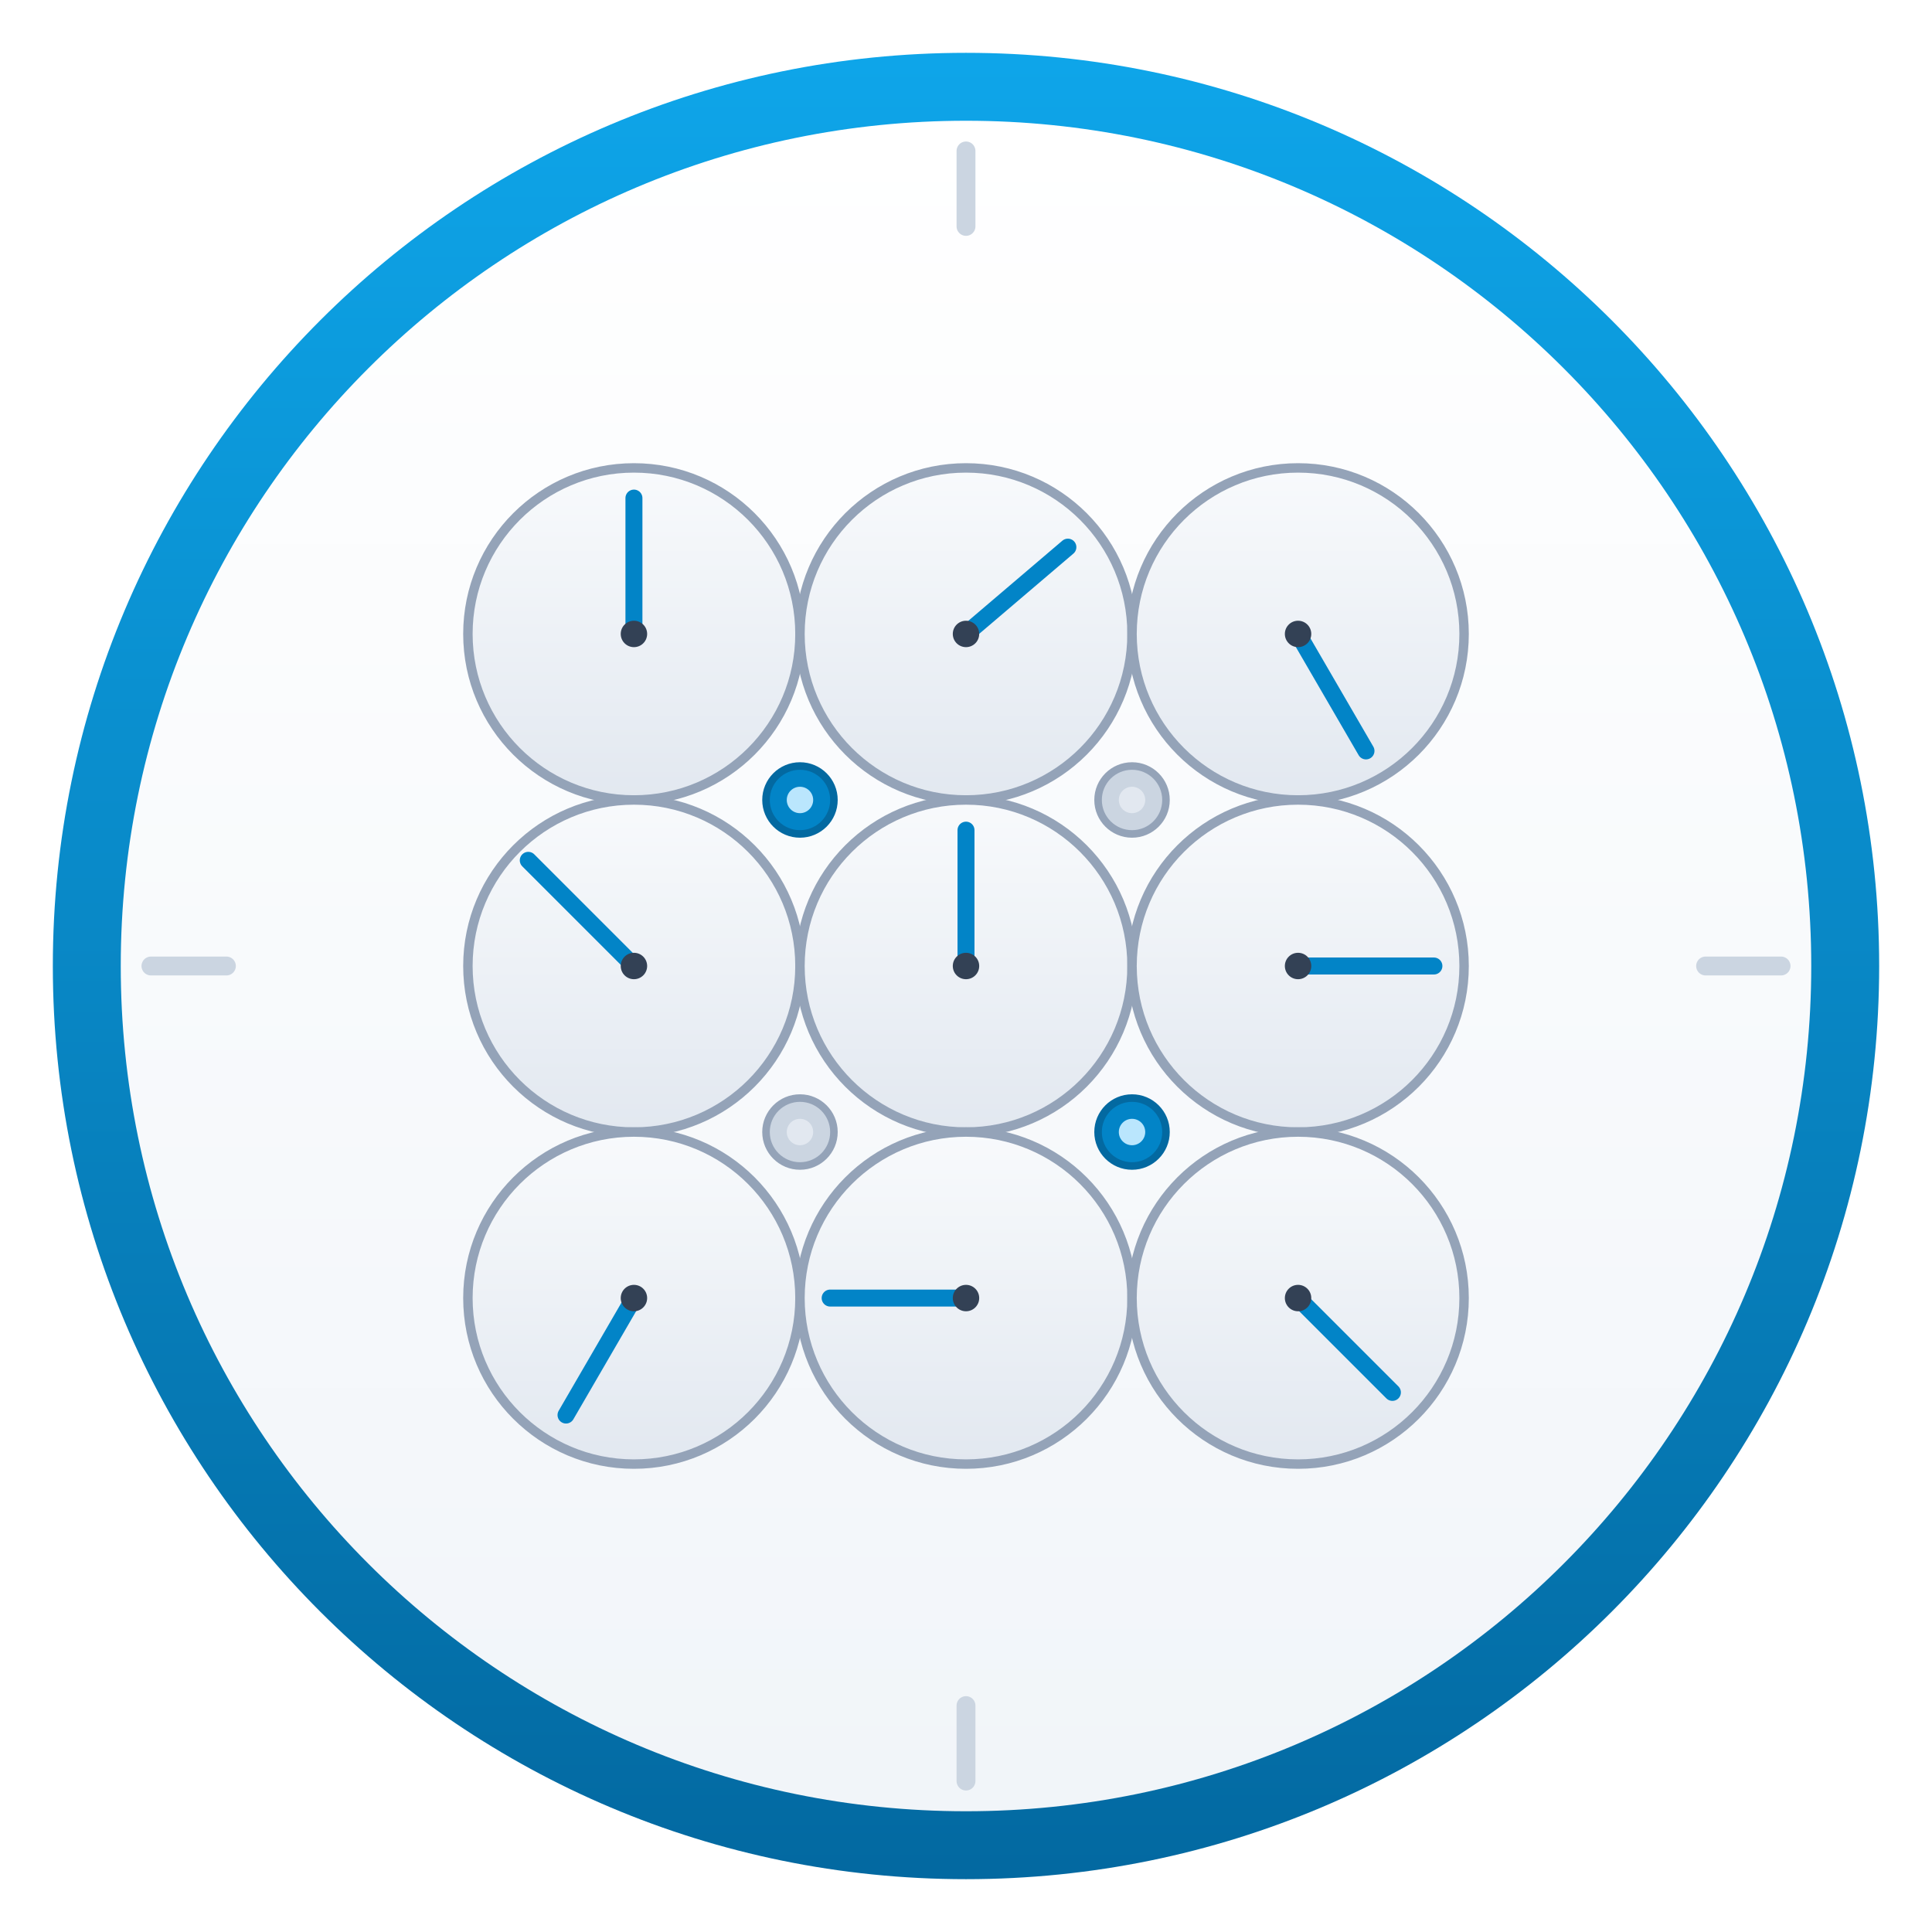
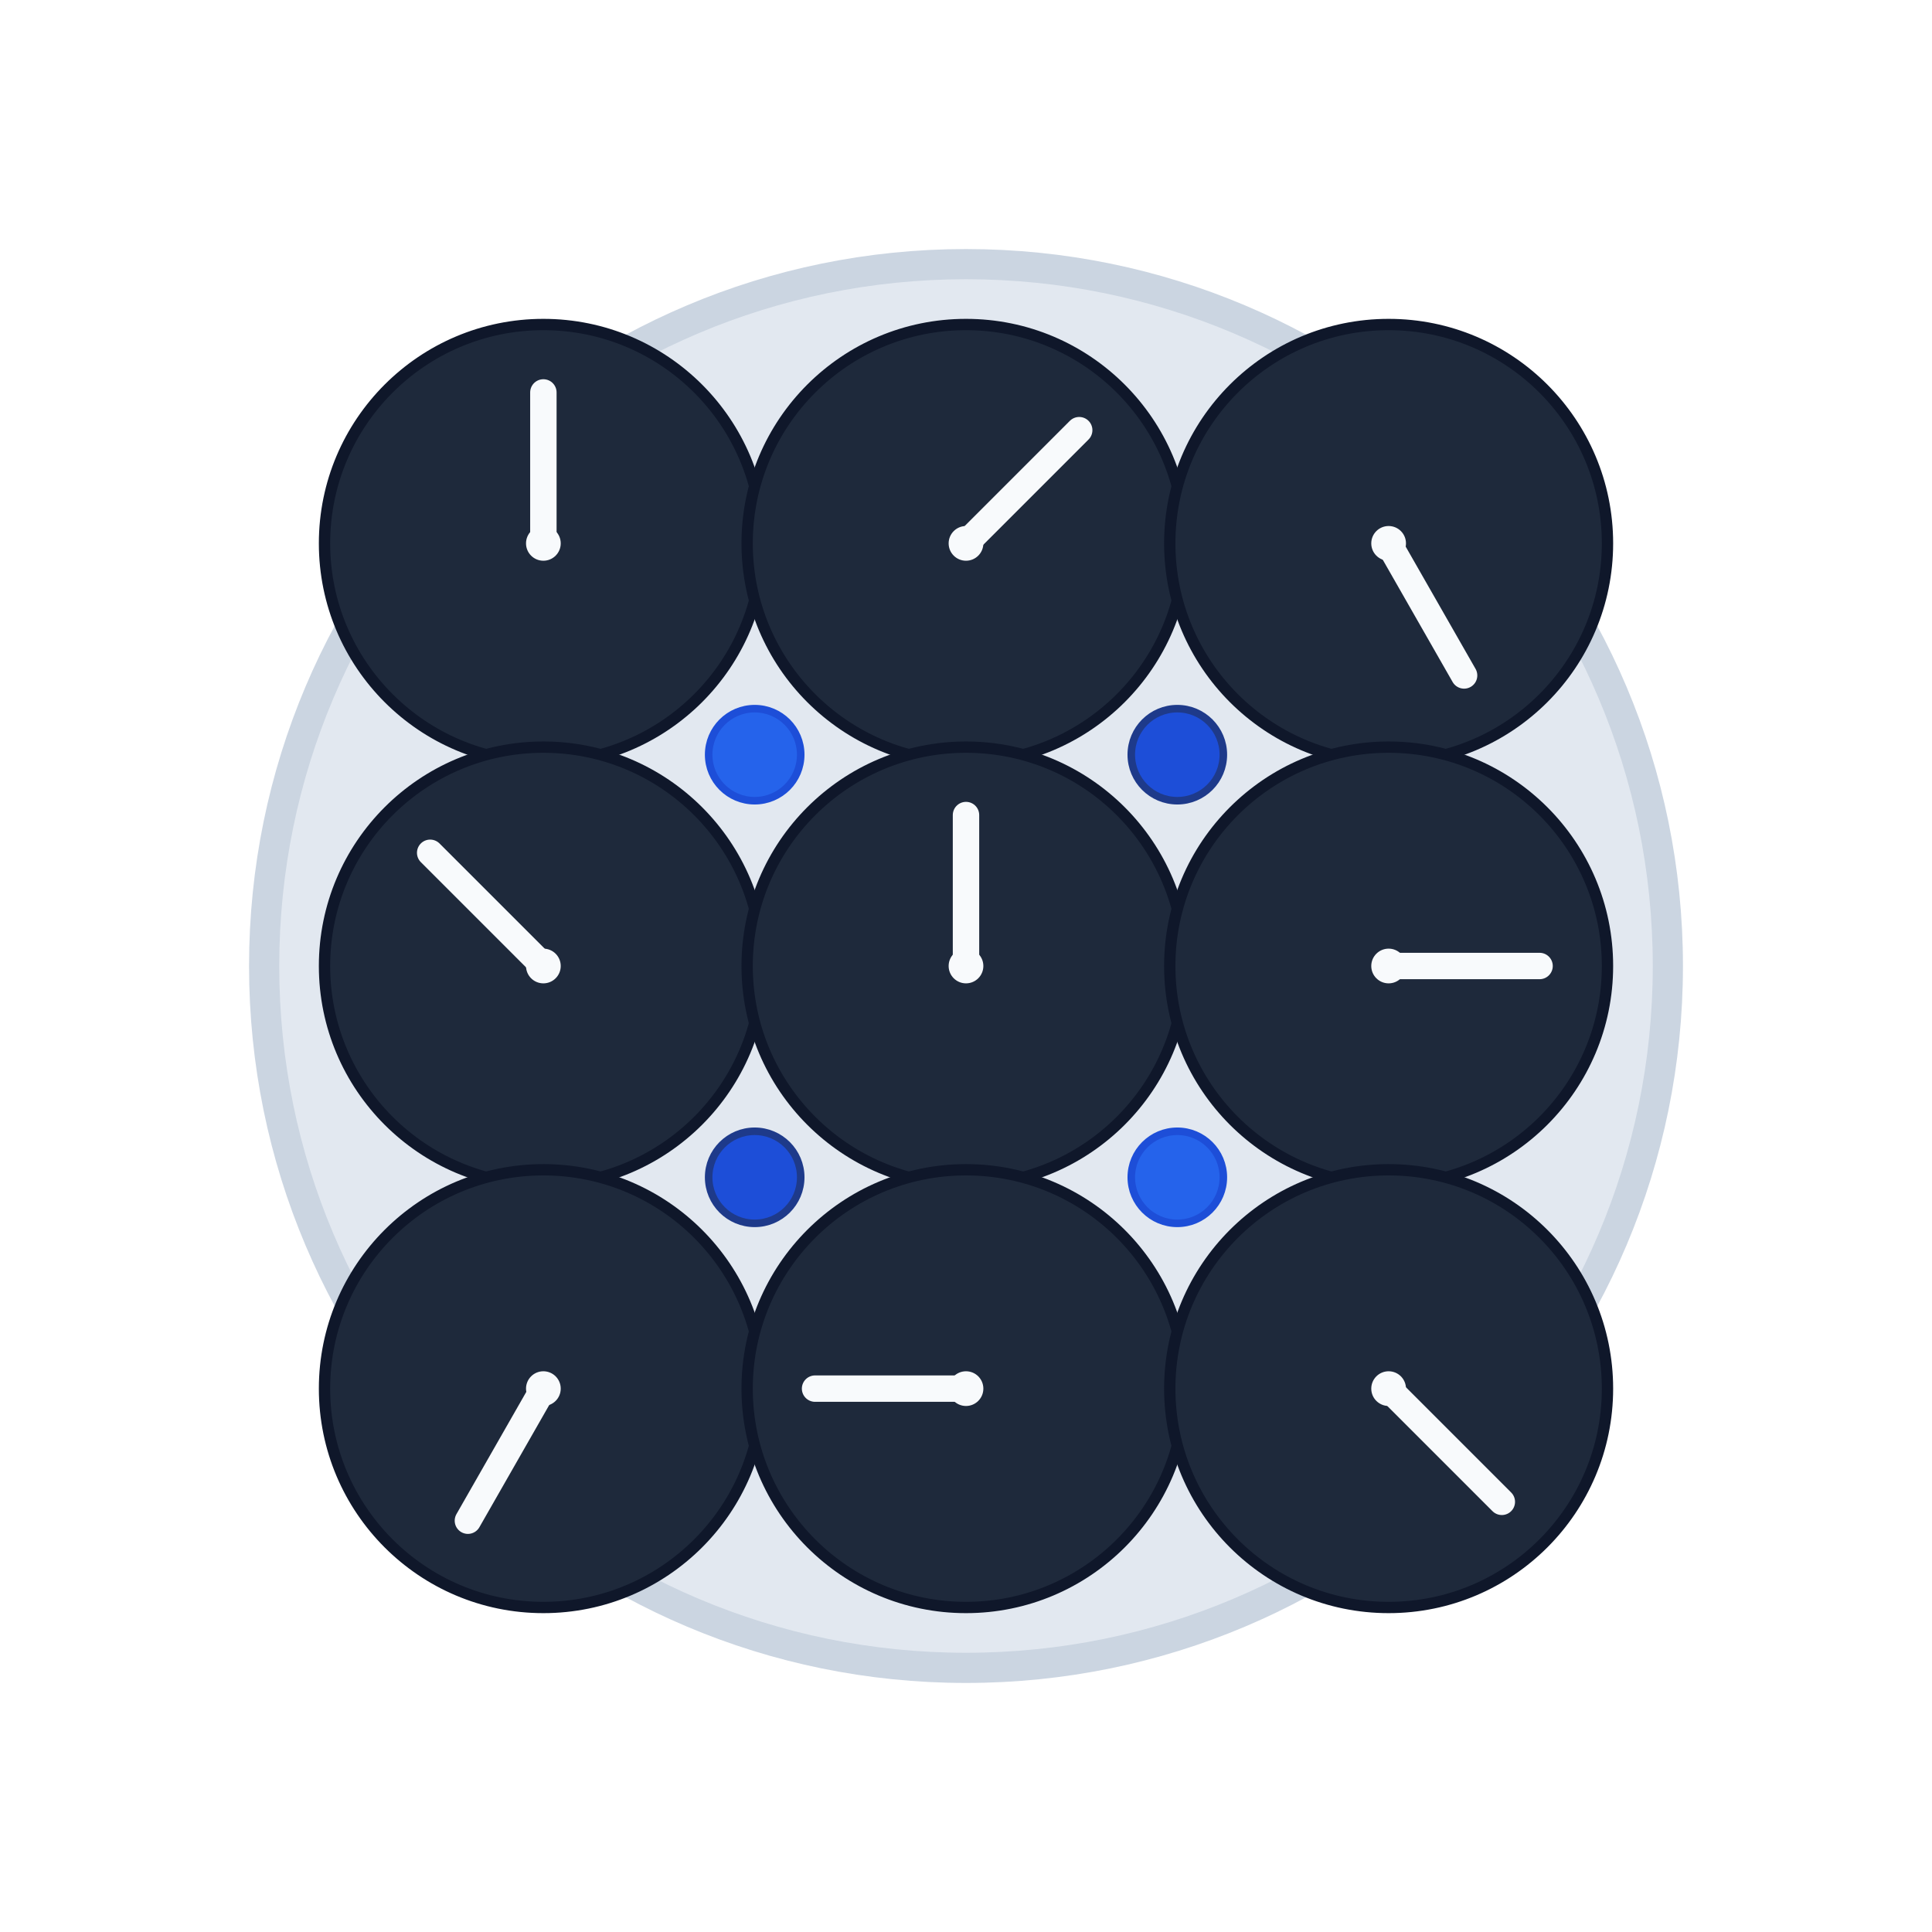
<svg xmlns="http://www.w3.org/2000/svg" viewBox="0 0 512 512">
-   <defs>
-     <linearGradient id="face" x1="0" y1="0" x2="0" y2="1">
-       <stop offset="0%" stop-color="#ffffff" />
-       <stop offset="100%" stop-color="#f1f5f9" />
-     </linearGradient>
-     <linearGradient id="rim" x1="0" y1="0" x2="0" y2="1">
-       <stop offset="0%" stop-color="#0ea5e9" />
-       <stop offset="100%" stop-color="#0369a1" />
-     </linearGradient>
-     <linearGradient id="dial" x1="0" y1="0" x2="0" y2="1">
-       <stop offset="0%" stop-color="#f8fafc" />
-       <stop offset="100%" stop-color="#e2e8f0" />
-     </linearGradient>
-   </defs>
-   <circle cx="256" cy="256" r="242" fill="url(#rim)" />
-   <circle cx="256" cy="256" r="224" fill="url(#face)" />
-   <line x1="256" y1="40" x2="256" y2="60" stroke="#cbd5e1" stroke-width="5" stroke-linecap="round" />
-   <line x1="256" y1="452" x2="256" y2="472" stroke="#cbd5e1" stroke-width="5" stroke-linecap="round" />
-   <line x1="40" y1="256" x2="60" y2="256" stroke="#cbd5e1" stroke-width="5" stroke-linecap="round" />
-   <line x1="452" y1="256" x2="472" y2="256" stroke="#cbd5e1" stroke-width="5" stroke-linecap="round" />
-   <circle cx="168" cy="168" r="44" fill="url(#dial)" stroke="#94a3b8" stroke-width="2.5" />
-   <circle cx="256" cy="168" r="44" fill="url(#dial)" stroke="#94a3b8" stroke-width="2.5" />
-   <circle cx="344" cy="168" r="44" fill="url(#dial)" stroke="#94a3b8" stroke-width="2.5" />
-   <circle cx="168" cy="256" r="44" fill="url(#dial)" stroke="#94a3b8" stroke-width="2.5" />
-   <circle cx="256" cy="256" r="44" fill="url(#dial)" stroke="#94a3b8" stroke-width="2.5" />
-   <circle cx="344" cy="256" r="44" fill="url(#dial)" stroke="#94a3b8" stroke-width="2.5" />
-   <circle cx="168" cy="344" r="44" fill="url(#dial)" stroke="#94a3b8" stroke-width="2.5" />
-   <circle cx="256" cy="344" r="44" fill="url(#dial)" stroke="#94a3b8" stroke-width="2.5" />
-   <circle cx="344" cy="344" r="44" fill="url(#dial)" stroke="#94a3b8" stroke-width="2.5" />
-   <line x1="168" y1="168" x2="168" y2="132" stroke="#0284c7" stroke-width="4.5" stroke-linecap="round" />
-   <line x1="256" y1="168" x2="283" y2="145" stroke="#0284c7" stroke-width="4.5" stroke-linecap="round" />
-   <line x1="344" y1="168" x2="362" y2="199" stroke="#0284c7" stroke-width="4.5" stroke-linecap="round" />
-   <line x1="168" y1="256" x2="140" y2="228" stroke="#0284c7" stroke-width="4.5" stroke-linecap="round" />
-   <line x1="256" y1="256" x2="256" y2="220" stroke="#0284c7" stroke-width="4.5" stroke-linecap="round" />
-   <line x1="344" y1="256" x2="380" y2="256" stroke="#0284c7" stroke-width="4.5" stroke-linecap="round" />
-   <line x1="168" y1="344" x2="150" y2="375" stroke="#0284c7" stroke-width="4.5" stroke-linecap="round" />
-   <line x1="256" y1="344" x2="220" y2="344" stroke="#0284c7" stroke-width="4.5" stroke-linecap="round" />
-   <line x1="344" y1="344" x2="369" y2="369" stroke="#0284c7" stroke-width="4.5" stroke-linecap="round" />
-   <circle cx="168" cy="168" r="3.5" fill="#334155" />
-   <circle cx="256" cy="168" r="3.5" fill="#334155" />
-   <circle cx="344" cy="168" r="3.5" fill="#334155" />
-   <circle cx="168" cy="256" r="3.5" fill="#334155" />
-   <circle cx="256" cy="256" r="3.5" fill="#334155" />
-   <circle cx="344" cy="256" r="3.5" fill="#334155" />
-   <circle cx="168" cy="344" r="3.5" fill="#334155" />
-   <circle cx="256" cy="344" r="3.5" fill="#334155" />
-   <circle cx="344" cy="344" r="3.5" fill="#334155" />
-   <circle cx="212" cy="212" r="9" fill="#0284c7" stroke="#0369a1" stroke-width="2" />
-   <circle cx="212" cy="212" r="3.5" fill="#bae6fd" />
-   <circle cx="300" cy="212" r="9" fill="#cbd5e1" stroke="#94a3b8" stroke-width="2" />
-   <circle cx="300" cy="212" r="3.5" fill="#e2e8f0" />
-   <circle cx="212" cy="300" r="9" fill="#cbd5e1" stroke="#94a3b8" stroke-width="2" />
-   <circle cx="212" cy="300" r="3.5" fill="#e2e8f0" />
-   <circle cx="300" cy="300" r="9" fill="#0284c7" stroke="#0369a1" stroke-width="2" />
-   <circle cx="300" cy="300" r="3.5" fill="#bae6fd" />
+   <circle cx="256" cy="256" r="186" fill="#e2e8f0" stroke="#cbd5e1" stroke-width="8" />
+   <circle cx="144" cy="144" r="58" fill="#1e293b" stroke="#0f172a" stroke-width="3" />
+   <circle cx="256" cy="144" r="58" fill="#1e293b" stroke="#0f172a" stroke-width="3" />
+   <circle cx="368" cy="144" r="58" fill="#1e293b" stroke="#0f172a" stroke-width="3" />
+   <circle cx="144" cy="256" r="58" fill="#1e293b" stroke="#0f172a" stroke-width="3" />
+   <circle cx="256" cy="256" r="58" fill="#1e293b" stroke="#0f172a" stroke-width="3" />
+   <circle cx="368" cy="256" r="58" fill="#1e293b" stroke="#0f172a" stroke-width="3" />
+   <circle cx="144" cy="368" r="58" fill="#1e293b" stroke="#0f172a" stroke-width="3" />
+   <circle cx="256" cy="368" r="58" fill="#1e293b" stroke="#0f172a" stroke-width="3" />
+   <circle cx="368" cy="368" r="58" fill="#1e293b" stroke="#0f172a" stroke-width="3" />
+   <line x1="144" y1="144" x2="144" y2="104" stroke="#f8fafc" stroke-width="7" stroke-linecap="round" />
+   <line x1="256" y1="144" x2="286" y2="114" stroke="#f8fafc" stroke-width="7" stroke-linecap="round" />
+   <line x1="368" y1="144" x2="388" y2="179" stroke="#f8fafc" stroke-width="7" stroke-linecap="round" />
+   <line x1="144" y1="256" x2="114" y2="226" stroke="#f8fafc" stroke-width="7" stroke-linecap="round" />
+   <line x1="256" y1="256" x2="256" y2="216" stroke="#f8fafc" stroke-width="7" stroke-linecap="round" />
+   <line x1="368" y1="256" x2="408" y2="256" stroke="#f8fafc" stroke-width="7" stroke-linecap="round" />
+   <line x1="144" y1="368" x2="124" y2="403" stroke="#f8fafc" stroke-width="7" stroke-linecap="round" />
+   <line x1="256" y1="368" x2="216" y2="368" stroke="#f8fafc" stroke-width="7" stroke-linecap="round" />
+   <line x1="368" y1="368" x2="398" y2="398" stroke="#f8fafc" stroke-width="7" stroke-linecap="round" />
+   <circle cx="144" cy="144" r="4.6" fill="#f8fafc" />
+   <circle cx="256" cy="144" r="4.6" fill="#f8fafc" />
+   <circle cx="368" cy="144" r="4.6" fill="#f8fafc" />
+   <circle cx="144" cy="256" r="4.6" fill="#f8fafc" />
+   <circle cx="256" cy="256" r="4.6" fill="#f8fafc" />
+   <circle cx="368" cy="256" r="4.6" fill="#f8fafc" />
+   <circle cx="144" cy="368" r="4.6" fill="#f8fafc" />
+   <circle cx="256" cy="368" r="4.6" fill="#f8fafc" />
+   <circle cx="368" cy="368" r="4.6" fill="#f8fafc" />
+   <circle cx="200" cy="200" r="12.2" fill="#2563eb" stroke="#1d4ed8" stroke-width="2" />
+   <circle cx="312" cy="200" r="12.2" fill="#1d4ed8" stroke="#1e3a8a" stroke-width="2" />
+   <circle cx="200" cy="312" r="12.2" fill="#1d4ed8" stroke="#1e3a8a" stroke-width="2" />
+   <circle cx="312" cy="312" r="12.2" fill="#2563eb" stroke="#1d4ed8" stroke-width="2" />
</svg>
